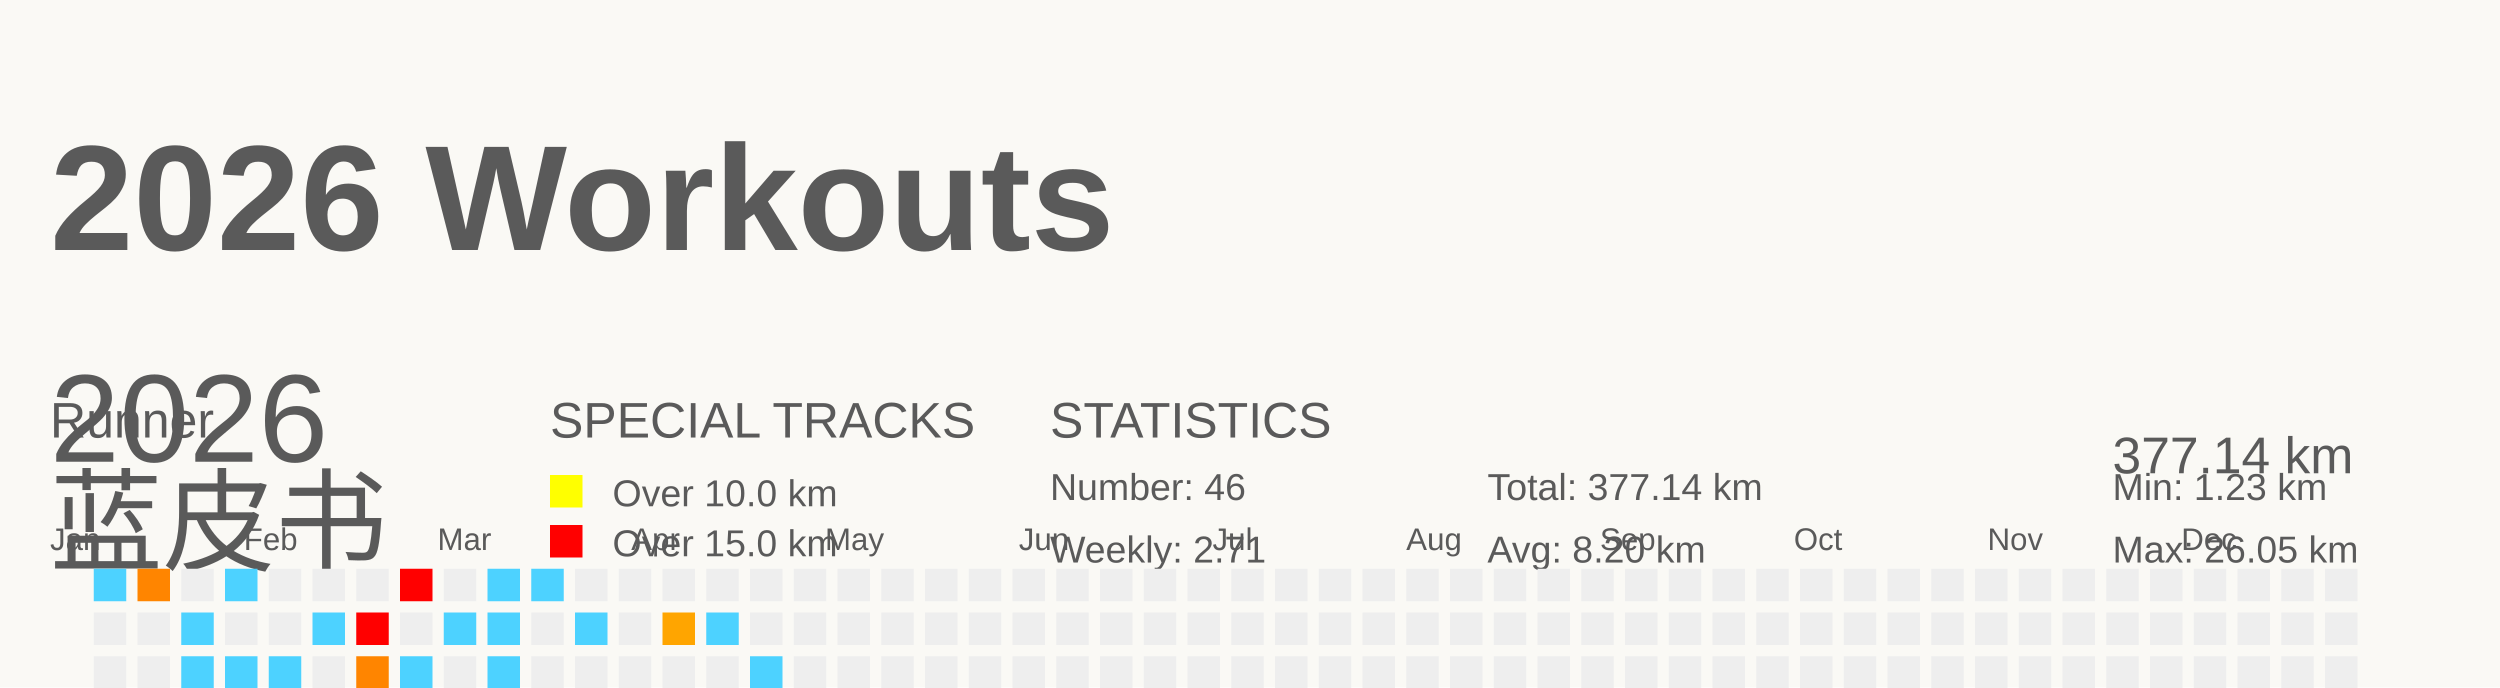
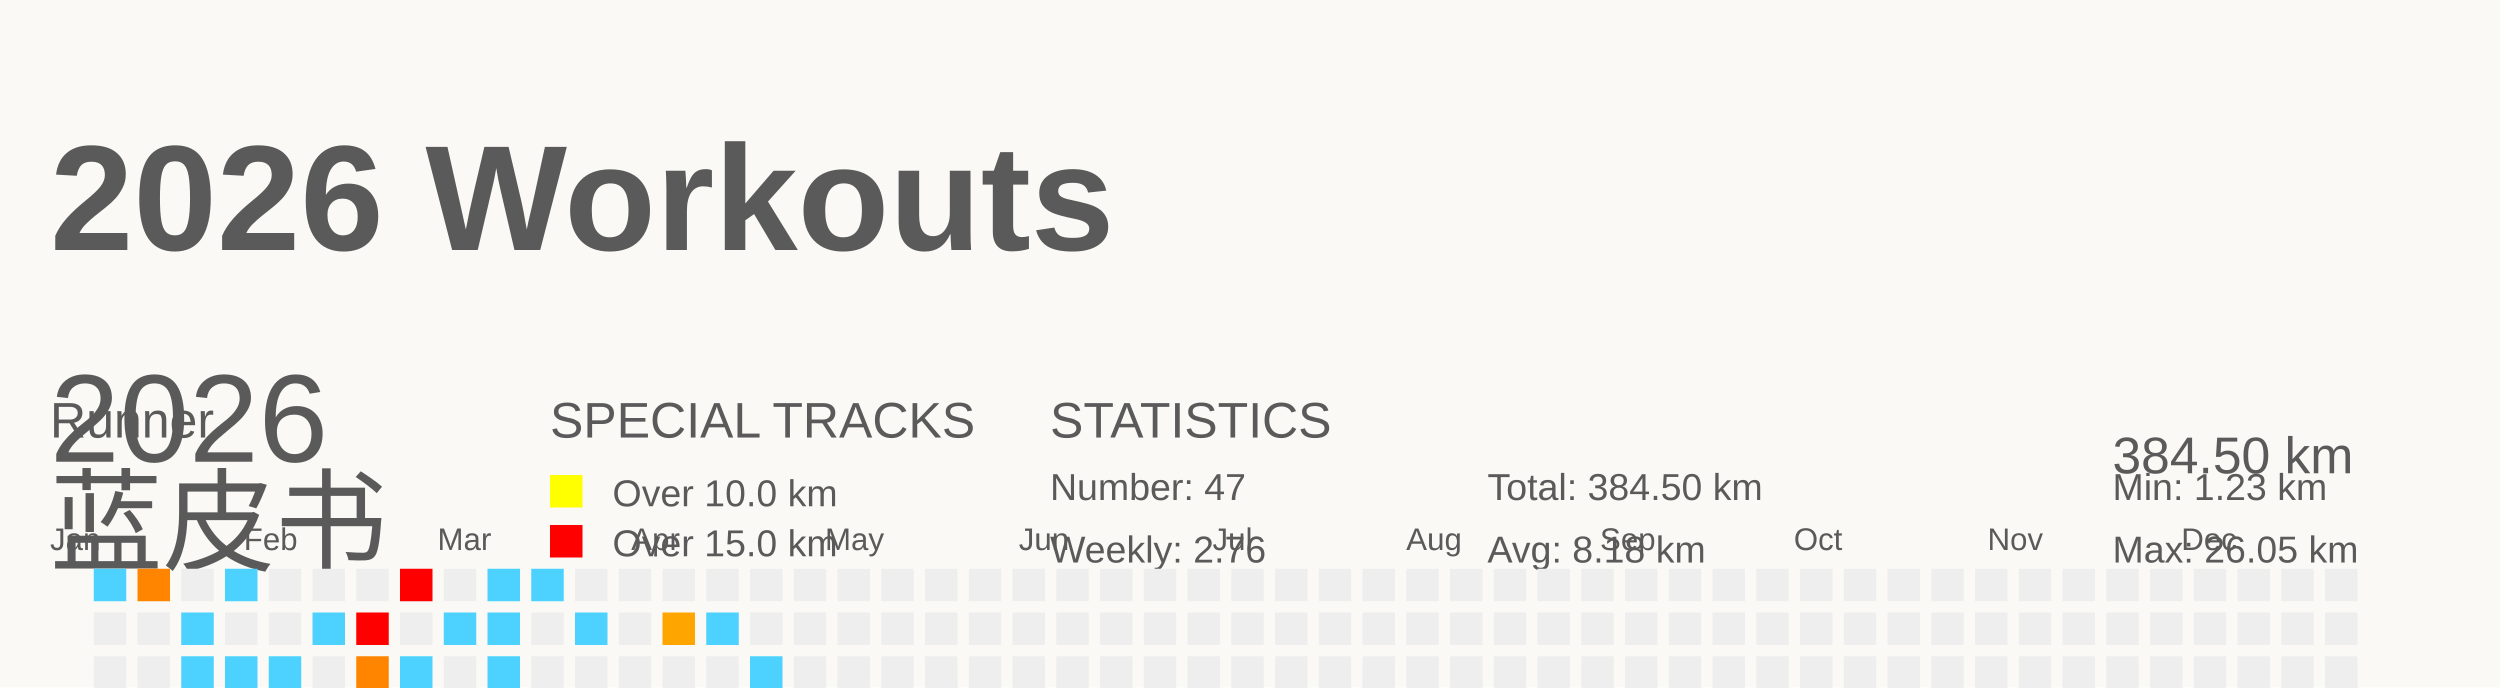
<svg xmlns="http://www.w3.org/2000/svg" baseProfile="full" height="55" version="1.1" viewBox="0 0 200 55" width="200">
  <defs />
  <rect fill="#FAF9F5" height="55" width="200" x="0" y="0" />
  <g id="tracks" />
  <text fill="#5A5A5A" style="font-size:12px; font-family:Arial; font-weight:bold;" x="4" y="20">2026 Workouts</text>
  <text fill="#5A5A5A" style="font-size:4px; font-family:Arial" x="4" y="35">Runner</text>
  <text fill="#5A5A5A" style="font-size:9px; font-family:Arial" x="4" y="45">蓝皮书</text>
  <text fill="#5A5A5A" style="font-size:4px; font-family:Arial" x="44" y="35">SPECIAL TRACKS</text>
  <rect fill="yellow" height="2.6" width="2.6" x="44" y="38" />
  <text fill="#5A5A5A" style="font-size:3px; font-family:Arial" x="49" y="40.5">Over 10.0 km</text>
  <rect fill="red" height="2.6" width="2.6" x="44" y="42" />
  <text fill="#5A5A5A" style="font-size:3px; font-family:Arial" x="49" y="44.5">Over 15.0 km</text>
  <text fill="#5A5A5A" style="font-size:4px; font-family:Arial" x="84" y="35">STATISTICS</text>
-   <text fill="#5A5A5A" style="font-size:3px; font-family:Arial" x="84" y="40">Number: 46</text>
-   <text fill="#5A5A5A" style="font-size:3px; font-family:Arial" x="84" y="45">Weekly: 2.71</text>
-   <text fill="#5A5A5A" style="font-size:3px; font-family:Arial" x="119" y="40">Total: 377.14 km</text>
-   <text fill="#5A5A5A" style="font-size:3px; font-family:Arial" x="119" y="45">Avg: 8.20 km</text>
+   <text fill="#5A5A5A" style="font-size:3px; font-family:Arial" x="84" y="40">Number: 47</text>
+   <text fill="#5A5A5A" style="font-size:3px; font-family:Arial" x="84" y="45">Weekly: 2.76</text>
+   <text fill="#5A5A5A" style="font-size:3px; font-family:Arial" x="119" y="40">Total: 384.50 km</text>
+   <text fill="#5A5A5A" style="font-size:3px; font-family:Arial" x="119" y="45">Avg: 8.18 km</text>
  <text fill="#5A5A5A" style="font-size:3px; font-family:Arial" x="169" y="40">Min: 1.23 km</text>
  <text fill="#5A5A5A" style="font-size:3px; font-family:Arial" x="169" y="45">Max: 26.05 km</text>
  <text dominant-baseline="hanging" fill="#5A5A5A" style="font-size:10.0px; font-family:Arial;" x="4" y="30">2026</text>
-   <text dominant-baseline="hanging" fill="#5A5A5A" style="font-size:4.125px; font-family:Arial;" x="169" y="35">377.14 km</text>
+   <text dominant-baseline="hanging" fill="#5A5A5A" style="font-size:4.125px; font-family:Arial;" x="169" y="35">384.50 km</text>
  <text fill="#5A5A5A" style="font-size:2.5px; font-family:Arial" x="4.0" y="44">Jan</text>
  <text fill="#5A5A5A" style="font-size:2.5px; font-family:Arial" x="19.5" y="44">Feb</text>
  <text fill="#5A5A5A" style="font-size:2.5px; font-family:Arial" x="35.0" y="44">Mar</text>
  <text fill="#5A5A5A" style="font-size:2.5px; font-family:Arial" x="50.5" y="44">Apr</text>
  <text fill="#5A5A5A" style="font-size:2.5px; font-family:Arial" x="66.0" y="44">May</text>
  <text fill="#5A5A5A" style="font-size:2.5px; font-family:Arial" x="81.5" y="44">Jun</text>
  <text fill="#5A5A5A" style="font-size:2.5px; font-family:Arial" x="97.0" y="44">Jul</text>
  <text fill="#5A5A5A" style="font-size:2.5px; font-family:Arial" x="112.5" y="44">Aug</text>
  <text fill="#5A5A5A" style="font-size:2.5px; font-family:Arial" x="128.0" y="44">Sep</text>
  <text fill="#5A5A5A" style="font-size:2.5px; font-family:Arial" x="143.5" y="44">Oct</text>
  <text fill="#5A5A5A" style="font-size:2.5px; font-family:Arial" x="159.0" y="44">Nov</text>
  <text fill="#5A5A5A" style="font-size:2.5px; font-family:Arial" x="174.5" y="44">Dec</text>
  <rect fill="#4dd2ff" height="2.6" width="2.6" x="4.0" y="56.0" />
  <rect fill="#EEEEEE" height="2.6" width="2.6" x="4.0" y="59.5" />
  <rect fill="#ff7c00" height="2.6" width="2.6" x="4.0" y="63.0" />
  <rect fill="#EEEEEE" height="2.6" width="2.6" x="4.0" y="66.5" />
  <rect fill="#4dd2ff" height="2.6" width="2.6" x="7.5" y="45.5" />
  <rect fill="#EEEEEE" height="2.6" width="2.6" x="7.5" y="49.0" />
  <rect fill="#EEEEEE" height="2.6" width="2.6" x="7.5" y="52.5" />
  <rect fill="#EEEEEE" height="2.6" width="2.6" x="7.5" y="56.0" />
  <rect fill="#4dd2ff" height="2.6" width="2.6" x="7.5" y="59.5" />
  <rect fill="#EEEEEE" height="2.6" width="2.6" x="7.5" y="63.0" />
  <rect fill="#4dd2ff" height="2.6" width="2.6" x="7.5" y="66.5" />
  <rect fill="#ff8500" height="2.6" width="2.6" x="11.0" y="45.5" />
  <rect fill="#EEEEEE" height="2.6" width="2.6" x="11.0" y="49.0" />
  <rect fill="#EEEEEE" height="2.6" width="2.6" x="11.0" y="52.5" />
  <rect fill="#EEEEEE" height="2.6" width="2.6" x="11.0" y="56.0" />
  <rect fill="#EEEEEE" height="2.6" width="2.6" x="11.0" y="59.5" />
  <rect fill="#EEEEEE" height="2.6" width="2.6" x="11.0" y="63.0" />
  <rect fill="#EEEEEE" height="2.6" width="2.6" x="11.0" y="66.5" />
  <rect fill="#EEEEEE" height="2.6" width="2.6" x="14.5" y="45.5" />
  <rect fill="#4dd2ff" height="2.6" width="2.6" x="14.5" y="49.0" />
  <rect fill="#4dd2ff" height="2.6" width="2.6" x="14.5" y="52.5" />
  <rect fill="#EEEEEE" height="2.6" width="2.6" x="14.5" y="56.0" />
  <rect fill="#EEEEEE" height="2.6" width="2.6" x="14.5" y="59.5" />
  <rect fill="#EEEEEE" height="2.6" width="2.6" x="14.5" y="63.0" />
  <rect fill="#4dd2ff" height="2.6" width="2.6" x="14.5" y="66.5" />
  <rect fill="#4dd2ff" height="2.6" width="2.6" x="18.0" y="45.5" />
  <rect fill="#EEEEEE" height="2.6" width="2.6" x="18.0" y="49.0" />
  <rect fill="#4dd2ff" height="2.6" width="2.6" x="18.0" y="52.5" />
  <rect fill="#EEEEEE" height="2.6" width="2.6" x="18.0" y="56.0" />
  <rect fill="#EEEEEE" height="2.6" width="2.6" x="18.0" y="59.5" />
  <rect fill="#EEEEEE" height="2.6" width="2.6" x="18.0" y="63.0" />
  <rect fill="#EEEEEE" height="2.6" width="2.6" x="18.0" y="66.5" />
  <rect fill="#EEEEEE" height="2.6" width="2.6" x="21.5" y="45.5" />
  <rect fill="#EEEEEE" height="2.6" width="2.6" x="21.5" y="49.0" />
  <rect fill="#4dd2ff" height="2.6" width="2.6" x="21.5" y="52.5" />
  <rect fill="#EEEEEE" height="2.6" width="2.6" x="21.5" y="56.0" />
  <rect fill="#4dd2ff" height="2.6" width="2.6" x="21.5" y="59.5" />
  <rect fill="#ffa200" height="2.6" width="2.6" x="21.5" y="63.0" />
  <rect fill="#EEEEEE" height="2.6" width="2.6" x="21.5" y="66.5" />
  <rect fill="#EEEEEE" height="2.6" width="2.6" x="25.0" y="45.5" />
  <rect fill="#4dd2ff" height="2.6" width="2.6" x="25.0" y="49.0" />
  <rect fill="#EEEEEE" height="2.6" width="2.6" x="25.0" y="52.5" />
  <rect fill="#4dd2ff" height="2.6" width="2.6" x="25.0" y="56.0" />
  <rect fill="#EEEEEE" height="2.6" width="2.6" x="25.0" y="59.5" />
  <rect fill="#EEEEEE" height="2.6" width="2.6" x="25.0" y="63.0" />
  <rect fill="#4dd2ff" height="2.6" width="2.6" x="25.0" y="66.5" />
  <rect fill="#EEEEEE" height="2.6" width="2.6" x="28.5" y="45.5" />
  <rect fill="red" height="2.6" width="2.6" x="28.5" y="49.0" />
  <rect fill="#ff8500" height="2.6" width="2.6" x="28.5" y="52.5" />
  <rect fill="#EEEEEE" height="2.6" width="2.6" x="28.5" y="56.0" />
  <rect fill="#4dd2ff" height="2.6" width="2.6" x="28.5" y="59.5" />
  <rect fill="#4dd2ff" height="2.6" width="2.6" x="28.5" y="63.0" />
  <rect fill="#EEEEEE" height="2.6" width="2.6" x="28.5" y="66.5" />
  <rect fill="red" height="2.6" width="2.6" x="32.0" y="45.5" />
  <rect fill="#EEEEEE" height="2.6" width="2.6" x="32.0" y="49.0" />
  <rect fill="#4dd2ff" height="2.6" width="2.6" x="32.0" y="52.5" />
  <rect fill="#4dd2ff" height="2.6" width="2.6" x="32.0" y="56.0" />
  <rect fill="#EEEEEE" height="2.6" width="2.6" x="32.0" y="59.5" />
  <rect fill="#EEEEEE" height="2.6" width="2.6" x="32.0" y="63.0" />
  <rect fill="#EEEEEE" height="2.6" width="2.6" x="32.0" y="66.5" />
  <rect fill="#EEEEEE" height="2.6" width="2.6" x="35.5" y="45.5" />
  <rect fill="#4dd2ff" height="2.6" width="2.6" x="35.5" y="49.0" />
  <rect fill="#EEEEEE" height="2.6" width="2.6" x="35.5" y="52.5" />
  <rect fill="#4dd2ff" height="2.6" width="2.6" x="35.5" y="56.0" />
  <rect fill="#4dd2ff" height="2.6" width="2.6" x="35.5" y="59.5" />
  <rect fill="#4dd2ff" height="2.6" width="2.6" x="35.5" y="63.0" />
  <rect fill="#EEEEEE" height="2.6" width="2.6" x="35.5" y="66.5" />
  <rect fill="#4dd2ff" height="2.6" width="2.6" x="39.0" y="45.5" />
  <rect fill="#4dd2ff" height="2.6" width="2.6" x="39.0" y="49.0" />
  <rect fill="#4dd2ff" height="2.6" width="2.6" x="39.0" y="52.5" />
  <rect fill="#EEEEEE" height="2.6" width="2.6" x="39.0" y="56.0" />
  <rect fill="#4dd2ff" height="2.6" width="2.6" x="39.0" y="59.5" />
  <rect fill="#EEEEEE" height="2.6" width="2.6" x="39.0" y="63.0" />
  <rect fill="#EEEEEE" height="2.6" width="2.6" x="39.0" y="66.5" />
  <rect fill="#4dd2ff" height="2.6" width="2.6" x="42.5" y="45.5" />
  <rect fill="#EEEEEE" height="2.6" width="2.6" x="42.5" y="49.0" />
  <rect fill="#EEEEEE" height="2.6" width="2.6" x="42.5" y="52.5" />
  <rect fill="#4dd2ff" height="2.6" width="2.6" x="42.5" y="56.0" />
  <rect fill="#4dd2ff" height="2.6" width="2.6" x="42.5" y="59.5" />
  <rect fill="red" height="2.6" width="2.6" x="42.5" y="63.0" />
  <rect fill="#EEEEEE" height="2.6" width="2.6" x="42.5" y="66.5" />
  <rect fill="#EEEEEE" height="2.6" width="2.6" x="46.0" y="45.5" />
  <rect fill="#4dd2ff" height="2.6" width="2.6" x="46.0" y="49.0" />
  <rect fill="#EEEEEE" height="2.6" width="2.6" x="46.0" y="52.5" />
  <rect fill="#4dd2ff" height="2.6" width="2.6" x="46.0" y="56.0" />
  <rect fill="#EEEEEE" height="2.6" width="2.6" x="46.0" y="59.5" />
  <rect fill="#ffa400" height="2.6" width="2.6" x="46.0" y="63.0" />
  <rect fill="#EEEEEE" height="2.6" width="2.6" x="46.0" y="66.5" />
  <rect fill="#EEEEEE" height="2.6" width="2.6" x="49.5" y="45.5" />
  <rect fill="#EEEEEE" height="2.6" width="2.6" x="49.5" y="49.0" />
  <rect fill="#EEEEEE" height="2.6" width="2.6" x="49.5" y="52.5" />
  <rect fill="#4dd2ff" height="2.6" width="2.6" x="49.5" y="56.0" />
  <rect fill="#EEEEEE" height="2.6" width="2.6" x="49.5" y="59.5" />
  <rect fill="#EEEEEE" height="2.6" width="2.6" x="49.5" y="63.0" />
  <rect fill="#EEEEEE" height="2.6" width="2.6" x="49.5" y="66.5" />
  <rect fill="#EEEEEE" height="2.6" width="2.6" x="53.0" y="45.5" />
  <rect fill="#ffa500" height="2.6" width="2.6" x="53.0" y="49.0" />
  <rect fill="#EEEEEE" height="2.6" width="2.6" x="53.0" y="52.5" />
  <rect fill="#EEEEEE" height="2.6" width="2.6" x="53.0" y="56.0" />
  <rect fill="#EEEEEE" height="2.6" width="2.6" x="53.0" y="59.5" />
  <rect fill="#EEEEEE" height="2.6" width="2.6" x="53.0" y="63.0" />
  <rect fill="red" height="2.6" width="2.6" x="53.0" y="66.5" />
  <rect fill="#EEEEEE" height="2.6" width="2.6" x="56.5" y="45.5" />
  <rect fill="#4dd2ff" height="2.6" width="2.6" x="56.5" y="49.0" />
  <rect fill="#EEEEEE" height="2.6" width="2.6" x="56.5" y="52.5" />
  <rect fill="#EEEEEE" height="2.6" width="2.6" x="56.5" y="56.0" />
  <rect fill="#4dd2ff" height="2.6" width="2.6" x="56.5" y="59.5" />
  <rect fill="#EEEEEE" height="2.6" width="2.6" x="56.5" y="63.0" />
  <rect fill="red" height="2.6" width="2.6" x="56.5" y="66.5" />
  <rect fill="#EEEEEE" height="2.6" width="2.6" x="60.0" y="45.5" />
  <rect fill="#EEEEEE" height="2.6" width="2.6" x="60.0" y="49.0" />
  <rect fill="#4dd2ff" height="2.6" width="2.6" x="60.0" y="52.5" />
-   <rect fill="#EEEEEE" height="2.6" width="2.6" x="60.0" y="56.0" />
+   <rect fill="#4dd2ff" height="2.6" width="2.6" x="60.0" y="56.0" />
  <rect fill="#EEEEEE" height="2.6" width="2.6" x="60.0" y="59.5" />
  <rect fill="#EEEEEE" height="2.6" width="2.6" x="60.0" y="63.0" />
  <rect fill="#EEEEEE" height="2.6" width="2.6" x="60.0" y="66.5" />
  <rect fill="#EEEEEE" height="2.6" width="2.6" x="63.5" y="45.5" />
  <rect fill="#EEEEEE" height="2.6" width="2.6" x="63.5" y="49.0" />
  <rect fill="#EEEEEE" height="2.6" width="2.6" x="63.5" y="52.5" />
  <rect fill="#EEEEEE" height="2.6" width="2.6" x="63.5" y="56.0" />
  <rect fill="#EEEEEE" height="2.6" width="2.6" x="63.5" y="59.5" />
  <rect fill="#EEEEEE" height="2.6" width="2.6" x="63.5" y="63.0" />
  <rect fill="#EEEEEE" height="2.6" width="2.6" x="63.5" y="66.5" />
  <rect fill="#EEEEEE" height="2.6" width="2.6" x="67.0" y="45.5" />
  <rect fill="#EEEEEE" height="2.6" width="2.6" x="67.0" y="49.0" />
  <rect fill="#EEEEEE" height="2.6" width="2.6" x="67.0" y="52.5" />
  <rect fill="#EEEEEE" height="2.6" width="2.6" x="67.0" y="56.0" />
  <rect fill="#EEEEEE" height="2.6" width="2.6" x="67.0" y="59.5" />
  <rect fill="#EEEEEE" height="2.6" width="2.6" x="67.0" y="63.0" />
  <rect fill="#EEEEEE" height="2.6" width="2.6" x="67.0" y="66.5" />
  <rect fill="#EEEEEE" height="2.6" width="2.6" x="70.5" y="45.5" />
  <rect fill="#EEEEEE" height="2.6" width="2.6" x="70.5" y="49.0" />
  <rect fill="#EEEEEE" height="2.6" width="2.6" x="70.5" y="52.5" />
  <rect fill="#EEEEEE" height="2.6" width="2.6" x="70.5" y="56.0" />
  <rect fill="#EEEEEE" height="2.6" width="2.6" x="70.5" y="59.5" />
  <rect fill="#EEEEEE" height="2.6" width="2.6" x="70.5" y="63.0" />
  <rect fill="#EEEEEE" height="2.6" width="2.6" x="70.5" y="66.5" />
  <rect fill="#EEEEEE" height="2.6" width="2.6" x="74.0" y="45.5" />
  <rect fill="#EEEEEE" height="2.6" width="2.6" x="74.0" y="49.0" />
  <rect fill="#EEEEEE" height="2.6" width="2.6" x="74.0" y="52.5" />
  <rect fill="#EEEEEE" height="2.6" width="2.6" x="74.0" y="56.0" />
  <rect fill="#EEEEEE" height="2.6" width="2.6" x="74.0" y="59.5" />
  <rect fill="#EEEEEE" height="2.6" width="2.6" x="74.0" y="63.0" />
  <rect fill="#EEEEEE" height="2.6" width="2.6" x="74.0" y="66.5" />
  <rect fill="#EEEEEE" height="2.6" width="2.6" x="77.5" y="45.5" />
  <rect fill="#EEEEEE" height="2.6" width="2.6" x="77.5" y="49.0" />
  <rect fill="#EEEEEE" height="2.6" width="2.6" x="77.5" y="52.5" />
  <rect fill="#EEEEEE" height="2.6" width="2.6" x="77.5" y="56.0" />
  <rect fill="#EEEEEE" height="2.6" width="2.6" x="77.5" y="59.5" />
  <rect fill="#EEEEEE" height="2.6" width="2.6" x="77.5" y="63.0" />
  <rect fill="#EEEEEE" height="2.6" width="2.6" x="77.5" y="66.5" />
  <rect fill="#EEEEEE" height="2.6" width="2.6" x="81.0" y="45.5" />
  <rect fill="#EEEEEE" height="2.6" width="2.6" x="81.0" y="49.0" />
  <rect fill="#EEEEEE" height="2.6" width="2.6" x="81.0" y="52.5" />
  <rect fill="#EEEEEE" height="2.6" width="2.6" x="81.0" y="56.0" />
  <rect fill="#EEEEEE" height="2.6" width="2.6" x="81.0" y="59.5" />
  <rect fill="#EEEEEE" height="2.6" width="2.6" x="81.0" y="63.0" />
  <rect fill="#EEEEEE" height="2.6" width="2.6" x="81.0" y="66.5" />
  <rect fill="#EEEEEE" height="2.6" width="2.6" x="84.5" y="45.5" />
  <rect fill="#EEEEEE" height="2.6" width="2.6" x="84.5" y="49.0" />
  <rect fill="#EEEEEE" height="2.6" width="2.6" x="84.5" y="52.5" />
  <rect fill="#EEEEEE" height="2.6" width="2.6" x="84.5" y="56.0" />
  <rect fill="#EEEEEE" height="2.6" width="2.6" x="84.5" y="59.5" />
  <rect fill="#EEEEEE" height="2.6" width="2.6" x="84.5" y="63.0" />
  <rect fill="#EEEEEE" height="2.6" width="2.6" x="84.5" y="66.5" />
  <rect fill="#EEEEEE" height="2.6" width="2.6" x="88.0" y="45.5" />
  <rect fill="#EEEEEE" height="2.6" width="2.6" x="88.0" y="49.0" />
  <rect fill="#EEEEEE" height="2.6" width="2.6" x="88.0" y="52.5" />
  <rect fill="#EEEEEE" height="2.6" width="2.6" x="88.0" y="56.0" />
  <rect fill="#EEEEEE" height="2.6" width="2.6" x="88.0" y="59.5" />
  <rect fill="#EEEEEE" height="2.6" width="2.6" x="88.0" y="63.0" />
  <rect fill="#EEEEEE" height="2.6" width="2.6" x="88.0" y="66.5" />
  <rect fill="#EEEEEE" height="2.6" width="2.6" x="91.5" y="45.5" />
  <rect fill="#EEEEEE" height="2.6" width="2.6" x="91.5" y="49.0" />
  <rect fill="#EEEEEE" height="2.6" width="2.6" x="91.5" y="52.5" />
  <rect fill="#EEEEEE" height="2.6" width="2.6" x="91.5" y="56.0" />
  <rect fill="#EEEEEE" height="2.6" width="2.6" x="91.5" y="59.5" />
  <rect fill="#EEEEEE" height="2.6" width="2.6" x="91.5" y="63.0" />
  <rect fill="#EEEEEE" height="2.6" width="2.6" x="91.5" y="66.5" />
  <rect fill="#EEEEEE" height="2.6" width="2.6" x="95.0" y="45.5" />
  <rect fill="#EEEEEE" height="2.6" width="2.6" x="95.0" y="49.0" />
  <rect fill="#EEEEEE" height="2.6" width="2.6" x="95.0" y="52.5" />
  <rect fill="#EEEEEE" height="2.6" width="2.6" x="95.0" y="56.0" />
  <rect fill="#EEEEEE" height="2.6" width="2.6" x="95.0" y="59.5" />
  <rect fill="#EEEEEE" height="2.6" width="2.6" x="95.0" y="63.0" />
  <rect fill="#EEEEEE" height="2.6" width="2.6" x="95.0" y="66.5" />
  <rect fill="#EEEEEE" height="2.6" width="2.6" x="98.5" y="45.5" />
  <rect fill="#EEEEEE" height="2.6" width="2.6" x="98.5" y="49.0" />
  <rect fill="#EEEEEE" height="2.6" width="2.6" x="98.5" y="52.5" />
  <rect fill="#EEEEEE" height="2.6" width="2.6" x="98.5" y="56.0" />
  <rect fill="#EEEEEE" height="2.6" width="2.6" x="98.5" y="59.5" />
  <rect fill="#EEEEEE" height="2.6" width="2.6" x="98.5" y="63.0" />
  <rect fill="#EEEEEE" height="2.6" width="2.6" x="98.5" y="66.5" />
  <rect fill="#EEEEEE" height="2.6" width="2.6" x="102.0" y="45.5" />
  <rect fill="#EEEEEE" height="2.6" width="2.6" x="102.0" y="49.0" />
  <rect fill="#EEEEEE" height="2.6" width="2.6" x="102.0" y="52.5" />
  <rect fill="#EEEEEE" height="2.6" width="2.6" x="102.0" y="56.0" />
  <rect fill="#EEEEEE" height="2.6" width="2.6" x="102.0" y="59.5" />
  <rect fill="#EEEEEE" height="2.6" width="2.6" x="102.0" y="63.0" />
  <rect fill="#EEEEEE" height="2.6" width="2.6" x="102.0" y="66.5" />
  <rect fill="#EEEEEE" height="2.6" width="2.6" x="105.5" y="45.5" />
  <rect fill="#EEEEEE" height="2.6" width="2.6" x="105.5" y="49.0" />
  <rect fill="#EEEEEE" height="2.6" width="2.6" x="105.5" y="52.5" />
  <rect fill="#EEEEEE" height="2.6" width="2.6" x="105.5" y="56.0" />
  <rect fill="#EEEEEE" height="2.6" width="2.6" x="105.5" y="59.5" />
  <rect fill="#EEEEEE" height="2.6" width="2.6" x="105.5" y="63.0" />
  <rect fill="#EEEEEE" height="2.6" width="2.6" x="105.5" y="66.5" />
  <rect fill="#EEEEEE" height="2.6" width="2.6" x="109.0" y="45.5" />
  <rect fill="#EEEEEE" height="2.6" width="2.6" x="109.0" y="49.0" />
  <rect fill="#EEEEEE" height="2.6" width="2.6" x="109.0" y="52.5" />
  <rect fill="#EEEEEE" height="2.6" width="2.6" x="109.0" y="56.0" />
  <rect fill="#EEEEEE" height="2.6" width="2.6" x="109.0" y="59.5" />
  <rect fill="#EEEEEE" height="2.6" width="2.6" x="109.0" y="63.0" />
  <rect fill="#EEEEEE" height="2.6" width="2.6" x="109.0" y="66.5" />
  <rect fill="#EEEEEE" height="2.6" width="2.6" x="112.5" y="45.5" />
  <rect fill="#EEEEEE" height="2.6" width="2.6" x="112.5" y="49.0" />
  <rect fill="#EEEEEE" height="2.6" width="2.6" x="112.5" y="52.5" />
  <rect fill="#EEEEEE" height="2.6" width="2.6" x="112.5" y="56.0" />
  <rect fill="#EEEEEE" height="2.6" width="2.6" x="112.5" y="59.5" />
  <rect fill="#EEEEEE" height="2.6" width="2.6" x="112.5" y="63.0" />
  <rect fill="#EEEEEE" height="2.6" width="2.6" x="112.5" y="66.5" />
  <rect fill="#EEEEEE" height="2.6" width="2.6" x="116.0" y="45.5" />
  <rect fill="#EEEEEE" height="2.6" width="2.6" x="116.0" y="49.0" />
  <rect fill="#EEEEEE" height="2.6" width="2.6" x="116.0" y="52.5" />
  <rect fill="#EEEEEE" height="2.6" width="2.6" x="116.0" y="56.0" />
  <rect fill="#EEEEEE" height="2.6" width="2.6" x="116.0" y="59.5" />
  <rect fill="#EEEEEE" height="2.6" width="2.6" x="116.0" y="63.0" />
  <rect fill="#EEEEEE" height="2.6" width="2.6" x="116.0" y="66.5" />
  <rect fill="#EEEEEE" height="2.6" width="2.6" x="119.5" y="45.5" />
  <rect fill="#EEEEEE" height="2.6" width="2.6" x="119.5" y="49.0" />
  <rect fill="#EEEEEE" height="2.6" width="2.6" x="119.5" y="52.5" />
  <rect fill="#EEEEEE" height="2.6" width="2.6" x="119.5" y="56.0" />
  <rect fill="#EEEEEE" height="2.6" width="2.6" x="119.5" y="59.5" />
  <rect fill="#EEEEEE" height="2.6" width="2.6" x="119.5" y="63.0" />
  <rect fill="#EEEEEE" height="2.6" width="2.6" x="119.5" y="66.5" />
  <rect fill="#EEEEEE" height="2.6" width="2.6" x="123.0" y="45.5" />
  <rect fill="#EEEEEE" height="2.6" width="2.6" x="123.0" y="49.0" />
  <rect fill="#EEEEEE" height="2.6" width="2.6" x="123.0" y="52.5" />
  <rect fill="#EEEEEE" height="2.6" width="2.6" x="123.0" y="56.0" />
  <rect fill="#EEEEEE" height="2.6" width="2.6" x="123.0" y="59.5" />
  <rect fill="#EEEEEE" height="2.6" width="2.6" x="123.0" y="63.0" />
  <rect fill="#EEEEEE" height="2.6" width="2.6" x="123.0" y="66.5" />
  <rect fill="#EEEEEE" height="2.6" width="2.6" x="126.5" y="45.5" />
  <rect fill="#EEEEEE" height="2.6" width="2.6" x="126.5" y="49.0" />
  <rect fill="#EEEEEE" height="2.6" width="2.6" x="126.5" y="52.5" />
  <rect fill="#EEEEEE" height="2.6" width="2.6" x="126.5" y="56.0" />
  <rect fill="#EEEEEE" height="2.6" width="2.6" x="126.5" y="59.5" />
  <rect fill="#EEEEEE" height="2.6" width="2.6" x="126.5" y="63.0" />
  <rect fill="#EEEEEE" height="2.6" width="2.6" x="126.5" y="66.5" />
  <rect fill="#EEEEEE" height="2.6" width="2.6" x="130.0" y="45.5" />
  <rect fill="#EEEEEE" height="2.6" width="2.6" x="130.0" y="49.0" />
  <rect fill="#EEEEEE" height="2.6" width="2.6" x="130.0" y="52.5" />
  <rect fill="#EEEEEE" height="2.6" width="2.6" x="130.0" y="56.0" />
  <rect fill="#EEEEEE" height="2.6" width="2.6" x="130.0" y="59.5" />
  <rect fill="#EEEEEE" height="2.6" width="2.6" x="130.0" y="63.0" />
  <rect fill="#EEEEEE" height="2.6" width="2.6" x="130.0" y="66.5" />
  <rect fill="#EEEEEE" height="2.6" width="2.6" x="133.5" y="45.5" />
  <rect fill="#EEEEEE" height="2.6" width="2.6" x="133.5" y="49.0" />
  <rect fill="#EEEEEE" height="2.6" width="2.6" x="133.5" y="52.5" />
  <rect fill="#EEEEEE" height="2.6" width="2.6" x="133.5" y="56.0" />
  <rect fill="#EEEEEE" height="2.6" width="2.6" x="133.5" y="59.5" />
  <rect fill="#EEEEEE" height="2.6" width="2.6" x="133.5" y="63.0" />
  <rect fill="#EEEEEE" height="2.6" width="2.6" x="133.5" y="66.5" />
  <rect fill="#EEEEEE" height="2.6" width="2.6" x="137.0" y="45.5" />
  <rect fill="#EEEEEE" height="2.6" width="2.6" x="137.0" y="49.0" />
  <rect fill="#EEEEEE" height="2.6" width="2.6" x="137.0" y="52.5" />
  <rect fill="#EEEEEE" height="2.6" width="2.6" x="137.0" y="56.0" />
  <rect fill="#EEEEEE" height="2.6" width="2.6" x="137.0" y="59.5" />
  <rect fill="#EEEEEE" height="2.6" width="2.6" x="137.0" y="63.0" />
  <rect fill="#EEEEEE" height="2.6" width="2.6" x="137.0" y="66.5" />
  <rect fill="#EEEEEE" height="2.6" width="2.6" x="140.5" y="45.5" />
  <rect fill="#EEEEEE" height="2.6" width="2.6" x="140.5" y="49.0" />
  <rect fill="#EEEEEE" height="2.6" width="2.6" x="140.5" y="52.5" />
  <rect fill="#EEEEEE" height="2.6" width="2.6" x="140.5" y="56.0" />
  <rect fill="#EEEEEE" height="2.6" width="2.6" x="140.5" y="59.5" />
  <rect fill="#EEEEEE" height="2.6" width="2.6" x="140.5" y="63.0" />
  <rect fill="#EEEEEE" height="2.6" width="2.6" x="140.5" y="66.5" />
  <rect fill="#EEEEEE" height="2.6" width="2.6" x="144.0" y="45.5" />
  <rect fill="#EEEEEE" height="2.6" width="2.6" x="144.0" y="49.0" />
  <rect fill="#EEEEEE" height="2.6" width="2.6" x="144.0" y="52.5" />
  <rect fill="#EEEEEE" height="2.6" width="2.6" x="144.0" y="56.0" />
  <rect fill="#EEEEEE" height="2.6" width="2.6" x="144.0" y="59.5" />
  <rect fill="#EEEEEE" height="2.6" width="2.6" x="144.0" y="63.0" />
  <rect fill="#EEEEEE" height="2.6" width="2.6" x="144.0" y="66.5" />
  <rect fill="#EEEEEE" height="2.6" width="2.6" x="147.5" y="45.5" />
  <rect fill="#EEEEEE" height="2.6" width="2.6" x="147.5" y="49.0" />
  <rect fill="#EEEEEE" height="2.6" width="2.6" x="147.5" y="52.5" />
  <rect fill="#EEEEEE" height="2.6" width="2.6" x="147.5" y="56.0" />
  <rect fill="#EEEEEE" height="2.6" width="2.6" x="147.5" y="59.5" />
  <rect fill="#EEEEEE" height="2.6" width="2.6" x="147.5" y="63.0" />
  <rect fill="#EEEEEE" height="2.6" width="2.6" x="147.5" y="66.5" />
  <rect fill="#EEEEEE" height="2.6" width="2.6" x="151.0" y="45.5" />
  <rect fill="#EEEEEE" height="2.6" width="2.6" x="151.0" y="49.0" />
  <rect fill="#EEEEEE" height="2.6" width="2.6" x="151.0" y="52.5" />
  <rect fill="#EEEEEE" height="2.6" width="2.6" x="151.0" y="56.0" />
  <rect fill="#EEEEEE" height="2.6" width="2.6" x="151.0" y="59.5" />
  <rect fill="#EEEEEE" height="2.6" width="2.6" x="151.0" y="63.0" />
  <rect fill="#EEEEEE" height="2.6" width="2.6" x="151.0" y="66.5" />
  <rect fill="#EEEEEE" height="2.6" width="2.6" x="154.5" y="45.5" />
  <rect fill="#EEEEEE" height="2.6" width="2.6" x="154.5" y="49.0" />
  <rect fill="#EEEEEE" height="2.6" width="2.6" x="154.5" y="52.5" />
  <rect fill="#EEEEEE" height="2.6" width="2.6" x="154.5" y="56.0" />
  <rect fill="#EEEEEE" height="2.6" width="2.6" x="154.5" y="59.5" />
  <rect fill="#EEEEEE" height="2.6" width="2.6" x="154.5" y="63.0" />
  <rect fill="#EEEEEE" height="2.6" width="2.6" x="154.5" y="66.5" />
  <rect fill="#EEEEEE" height="2.6" width="2.6" x="158.0" y="45.5" />
  <rect fill="#EEEEEE" height="2.6" width="2.6" x="158.0" y="49.0" />
  <rect fill="#EEEEEE" height="2.6" width="2.6" x="158.0" y="52.5" />
  <rect fill="#EEEEEE" height="2.6" width="2.6" x="158.0" y="56.0" />
  <rect fill="#EEEEEE" height="2.6" width="2.6" x="158.0" y="59.5" />
  <rect fill="#EEEEEE" height="2.6" width="2.6" x="158.0" y="63.0" />
  <rect fill="#EEEEEE" height="2.6" width="2.6" x="158.0" y="66.5" />
  <rect fill="#EEEEEE" height="2.6" width="2.6" x="161.5" y="45.5" />
  <rect fill="#EEEEEE" height="2.6" width="2.6" x="161.5" y="49.0" />
  <rect fill="#EEEEEE" height="2.6" width="2.6" x="161.5" y="52.5" />
  <rect fill="#EEEEEE" height="2.6" width="2.6" x="161.5" y="56.0" />
  <rect fill="#EEEEEE" height="2.6" width="2.6" x="161.5" y="59.5" />
  <rect fill="#EEEEEE" height="2.6" width="2.6" x="161.5" y="63.0" />
  <rect fill="#EEEEEE" height="2.6" width="2.6" x="161.5" y="66.5" />
  <rect fill="#EEEEEE" height="2.6" width="2.6" x="165.0" y="45.5" />
  <rect fill="#EEEEEE" height="2.6" width="2.6" x="165.0" y="49.0" />
  <rect fill="#EEEEEE" height="2.6" width="2.6" x="165.0" y="52.5" />
  <rect fill="#EEEEEE" height="2.6" width="2.6" x="165.0" y="56.0" />
  <rect fill="#EEEEEE" height="2.6" width="2.6" x="165.0" y="59.5" />
  <rect fill="#EEEEEE" height="2.6" width="2.6" x="165.0" y="63.0" />
  <rect fill="#EEEEEE" height="2.6" width="2.6" x="165.0" y="66.5" />
  <rect fill="#EEEEEE" height="2.6" width="2.6" x="168.5" y="45.5" />
  <rect fill="#EEEEEE" height="2.6" width="2.6" x="168.5" y="49.0" />
  <rect fill="#EEEEEE" height="2.6" width="2.6" x="168.5" y="52.5" />
  <rect fill="#EEEEEE" height="2.6" width="2.6" x="168.5" y="56.0" />
  <rect fill="#EEEEEE" height="2.6" width="2.6" x="168.5" y="59.5" />
  <rect fill="#EEEEEE" height="2.6" width="2.6" x="168.5" y="63.0" />
  <rect fill="#EEEEEE" height="2.6" width="2.6" x="168.5" y="66.5" />
  <rect fill="#EEEEEE" height="2.6" width="2.6" x="172.0" y="45.5" />
  <rect fill="#EEEEEE" height="2.6" width="2.6" x="172.0" y="49.0" />
  <rect fill="#EEEEEE" height="2.6" width="2.6" x="172.0" y="52.5" />
  <rect fill="#EEEEEE" height="2.6" width="2.6" x="172.0" y="56.0" />
  <rect fill="#EEEEEE" height="2.6" width="2.6" x="172.0" y="59.5" />
  <rect fill="#EEEEEE" height="2.6" width="2.6" x="172.0" y="63.0" />
  <rect fill="#EEEEEE" height="2.6" width="2.6" x="172.0" y="66.5" />
  <rect fill="#EEEEEE" height="2.6" width="2.6" x="175.5" y="45.5" />
  <rect fill="#EEEEEE" height="2.6" width="2.6" x="175.5" y="49.0" />
  <rect fill="#EEEEEE" height="2.6" width="2.6" x="175.5" y="52.5" />
  <rect fill="#EEEEEE" height="2.6" width="2.6" x="175.5" y="56.0" />
  <rect fill="#EEEEEE" height="2.6" width="2.6" x="175.5" y="59.5" />
  <rect fill="#EEEEEE" height="2.6" width="2.6" x="175.5" y="63.0" />
  <rect fill="#EEEEEE" height="2.6" width="2.6" x="175.5" y="66.5" />
  <rect fill="#EEEEEE" height="2.6" width="2.6" x="179.0" y="45.5" />
  <rect fill="#EEEEEE" height="2.6" width="2.6" x="179.0" y="49.0" />
  <rect fill="#EEEEEE" height="2.6" width="2.6" x="179.0" y="52.5" />
  <rect fill="#EEEEEE" height="2.6" width="2.6" x="179.0" y="56.0" />
  <rect fill="#EEEEEE" height="2.6" width="2.6" x="179.0" y="59.5" />
  <rect fill="#EEEEEE" height="2.6" width="2.6" x="179.0" y="63.0" />
  <rect fill="#EEEEEE" height="2.6" width="2.6" x="179.0" y="66.5" />
  <rect fill="#EEEEEE" height="2.6" width="2.6" x="182.5" y="45.5" />
  <rect fill="#EEEEEE" height="2.6" width="2.6" x="182.5" y="49.0" />
  <rect fill="#EEEEEE" height="2.6" width="2.6" x="182.5" y="52.5" />
  <rect fill="#EEEEEE" height="2.6" width="2.6" x="182.5" y="56.0" />
  <rect fill="#EEEEEE" height="2.6" width="2.6" x="182.5" y="59.5" />
  <rect fill="#EEEEEE" height="2.6" width="2.6" x="182.5" y="63.0" />
  <rect fill="#EEEEEE" height="2.6" width="2.6" x="182.5" y="66.5" />
  <rect fill="#EEEEEE" height="2.6" width="2.6" x="186.0" y="45.5" />
  <rect fill="#EEEEEE" height="2.6" width="2.6" x="186.0" y="49.0" />
  <rect fill="#EEEEEE" height="2.6" width="2.6" x="186.0" y="52.5" />
  <rect fill="#EEEEEE" height="2.6" width="2.6" x="186.0" y="56.0" />
</svg>
